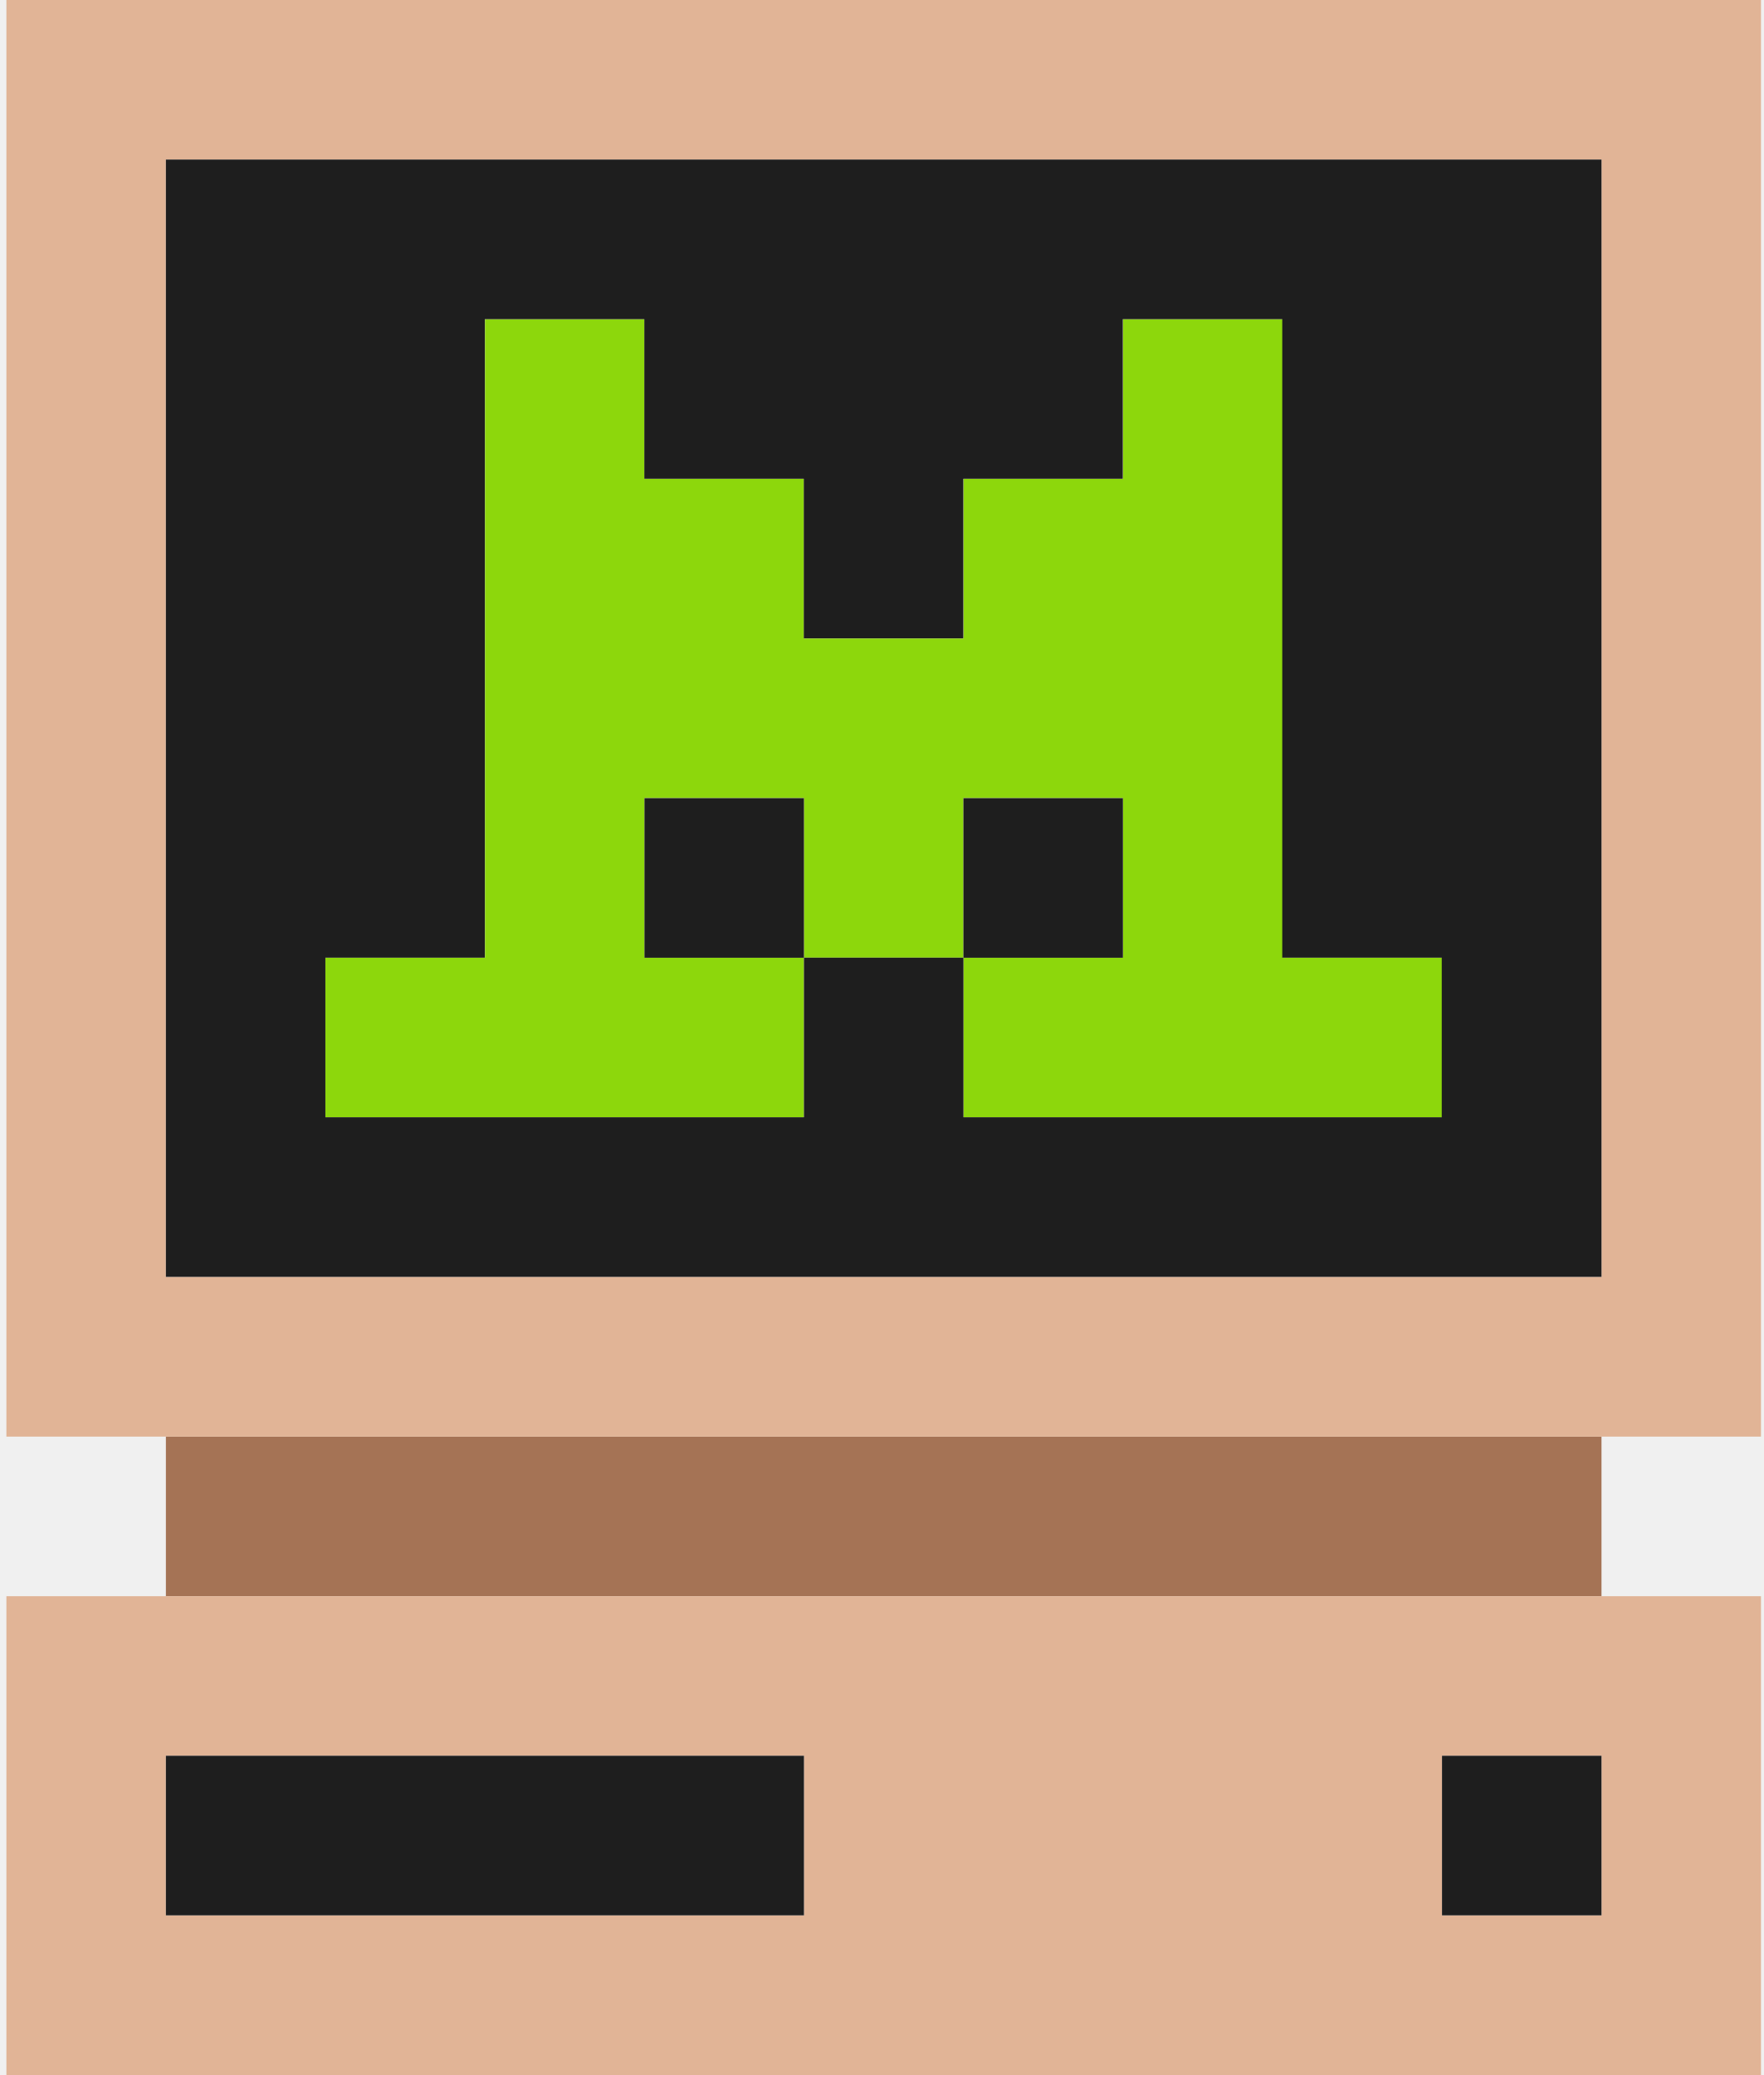
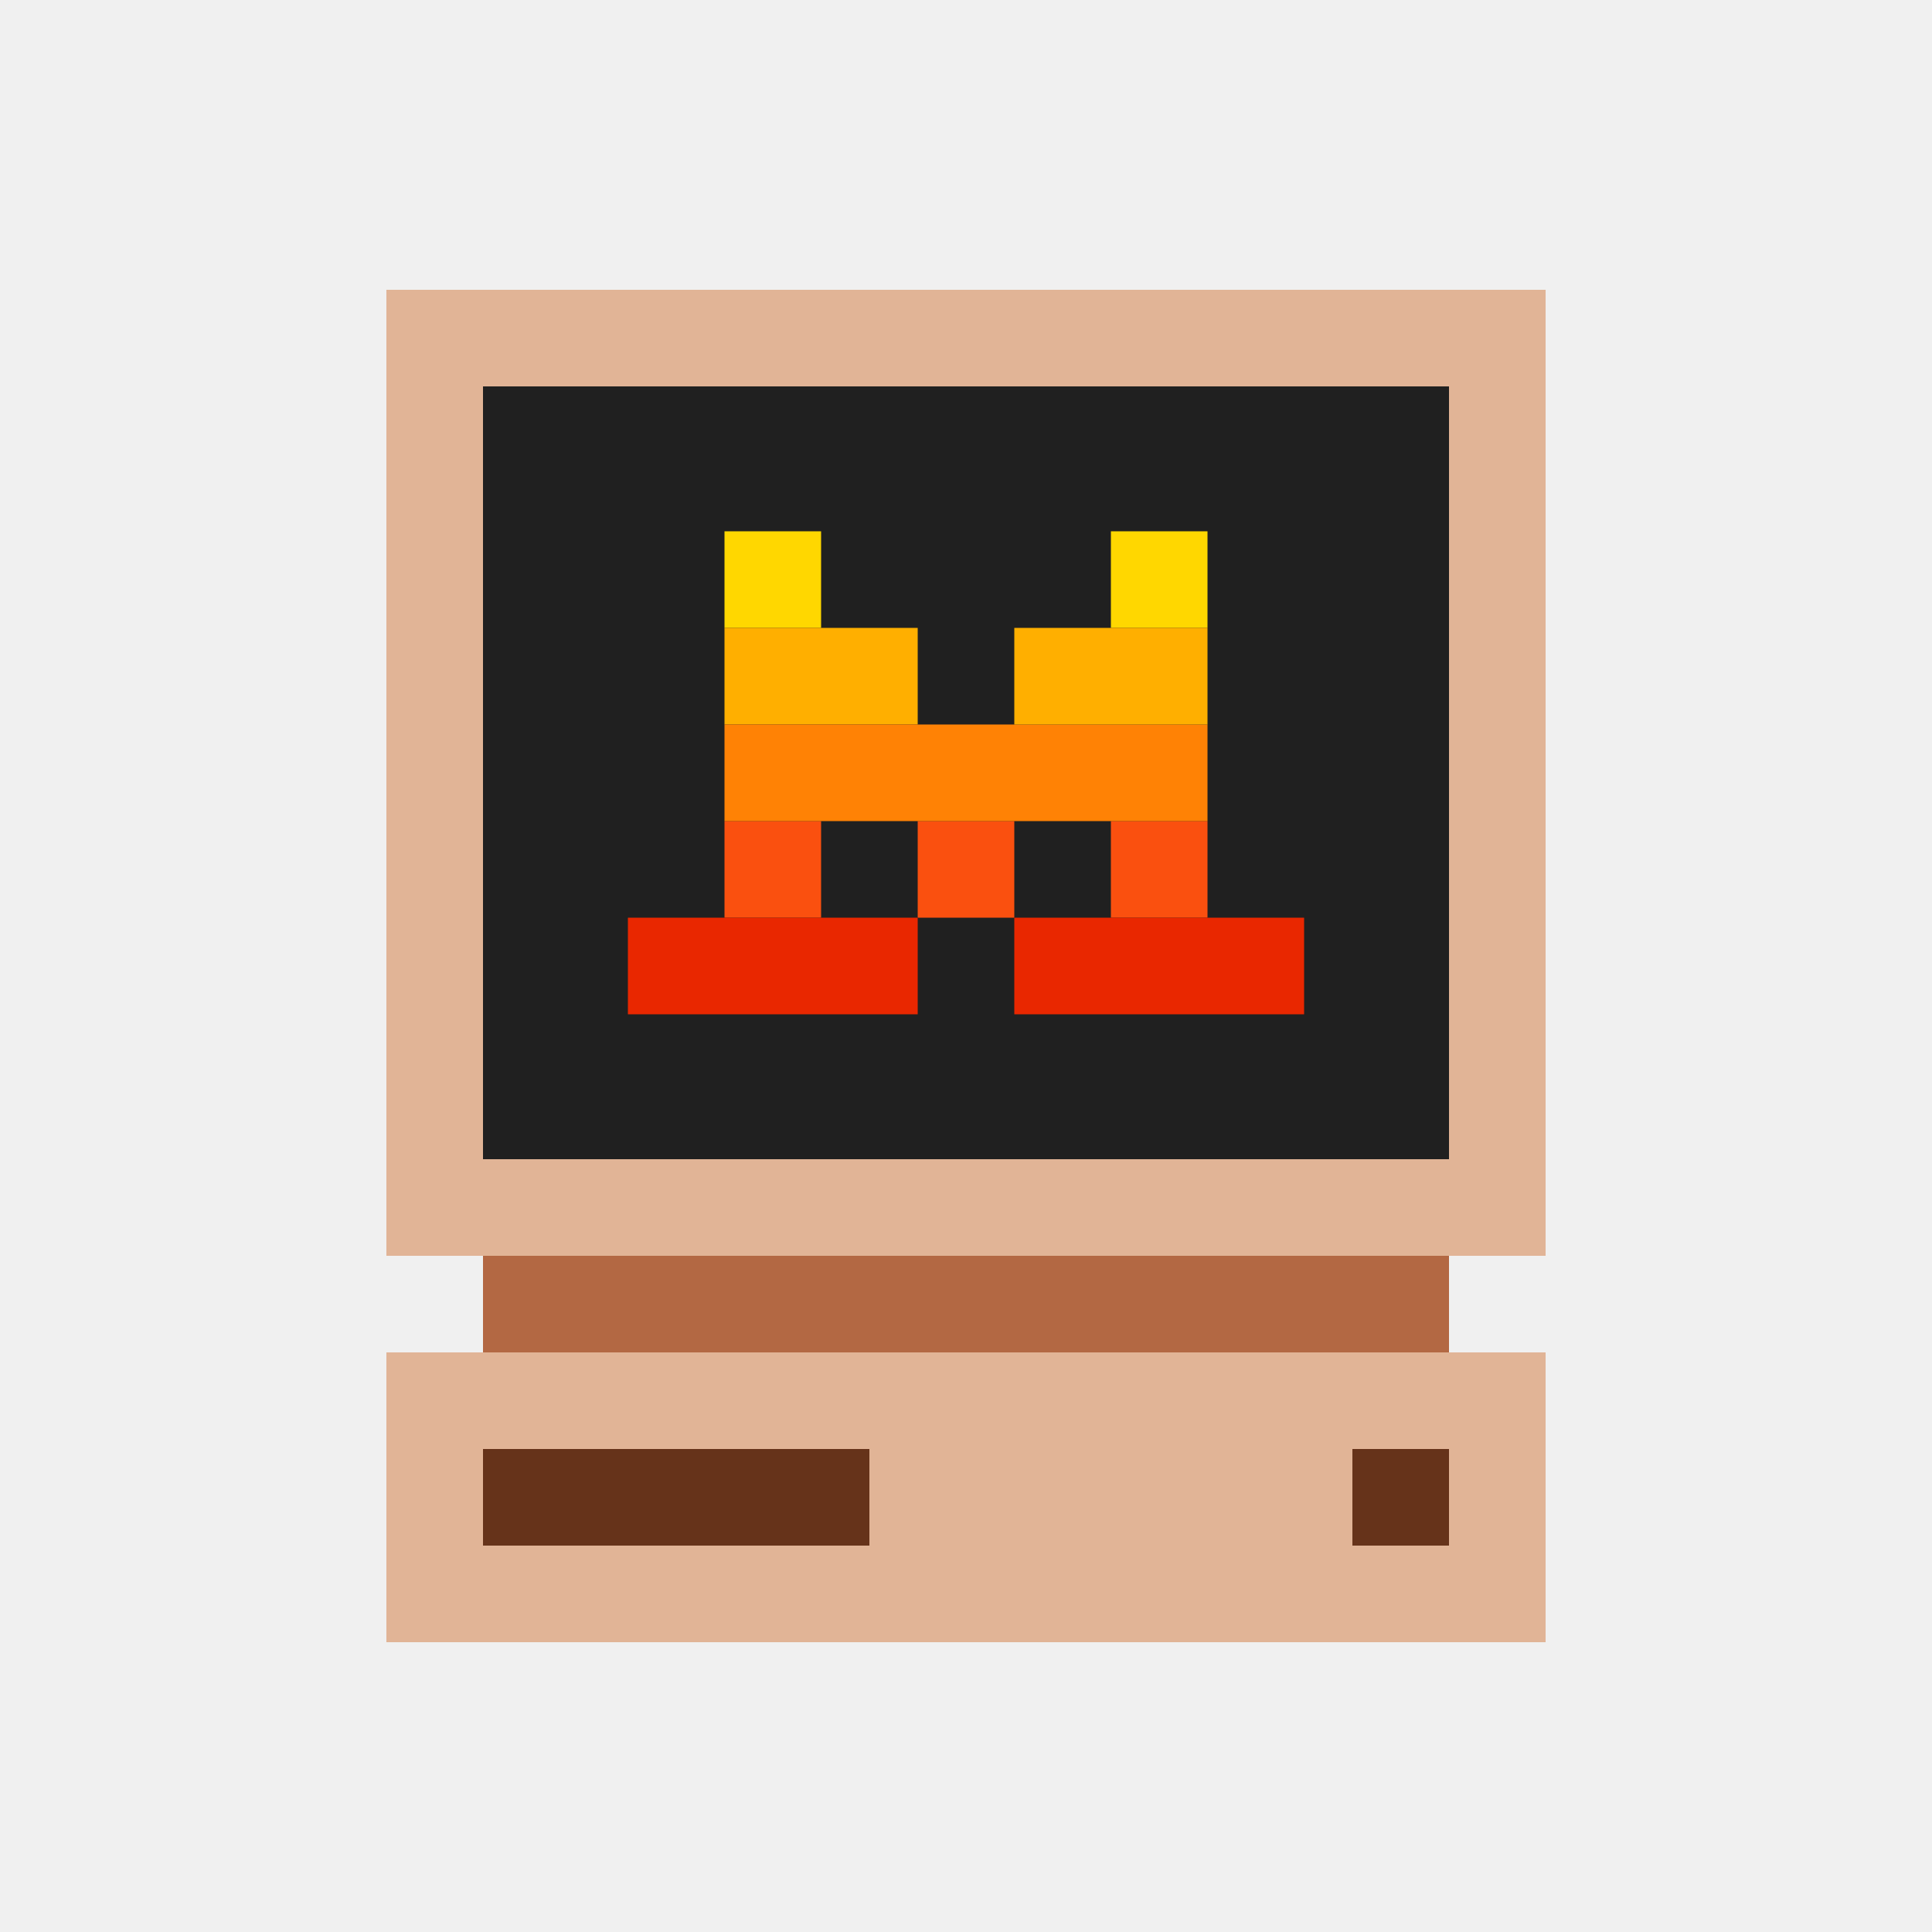
- <svg xmlns="http://www.w3.org/2000/svg" width="187" height="220" viewBox="0 0 187 220" fill="none">
-   <g clip-path="url(#clip0_15_914)">
-     <path d="M135.961 101.535L135.961 33.837L119.04 33.837L119.04 50.772L102.134 50.772L102.134 67.693L85.227 67.693L85.227 50.772L68.321 50.772L68.321 33.837L51.414 33.837L51.414 101.535L34.493 101.535L34.493 118.455L85.227 118.455L85.227 101.535L68.321 101.535L68.321 84.614L85.227 84.614L85.227 101.535L102.134 101.535L102.134 84.614L119.04 84.614L119.04 101.535L102.134 101.535L102.134 118.455L152.868 118.455L152.868 101.535L135.961 101.535Z" fill="#8DD70C" />
-     <path d="M152.867 152.317L17.586 152.317L17.586 169.238L169.773 169.238L169.773 152.317L152.867 152.317Z" fill="#A57355" />
-     <path d="M169.772 -1.76051e-08L0.679 0L0.679 152.317L186.679 152.317L186.679 -1.93653e-08L169.772 -1.76051e-08ZM169.772 33.842L169.772 135.381L17.585 135.381L17.585 16.921L169.772 16.921L169.772 33.842Z" fill="#E1B496" />
-     <path d="M152.866 169.235L0.679 169.235L0.679 219.998L186.679 219.998L186.679 169.235L152.866 169.235ZM85.225 203.077L17.585 203.077L17.585 186.156L85.225 186.156L85.225 203.077ZM169.772 203.077L152.866 203.077L152.866 186.156L169.772 186.156L169.772 203.077Z" fill="#E1B496" />
-     <path d="M152.867 16.918L17.586 16.918L17.586 135.379L169.773 135.379L169.773 16.918L152.867 16.918ZM152.867 118.458L102.133 118.458L102.133 101.537L85.226 101.537L85.226 118.458L34.492 118.458L34.492 101.537L51.399 101.537L51.399 33.839L68.305 33.839L68.305 50.76L85.212 50.76L85.212 67.681L102.118 67.681L102.118 50.76L119.025 50.76L119.025 33.839L135.931 33.839L135.931 101.537L152.838 101.537L152.838 118.458L152.867 118.458Z" fill="#1E1E1E" />
-     <path d="M169.772 186.153L152.866 186.153L152.866 203.074L169.772 203.074L169.772 186.153Z" fill="#1E1E1E" />
-     <path d="M51.413 186.153L17.586 186.153L17.586 203.074L85.226 203.074L85.226 186.153L51.413 186.153Z" fill="#1E1E1E" />
-     <path d="M85.225 84.623L68.319 84.623L68.319 101.544L85.225 101.544L85.225 84.623Z" fill="#1E1E1E" />
-     <path d="M119.04 84.623L102.133 84.623L102.133 101.544L119.04 101.544L119.04 84.623Z" fill="#1E1E1E" />
-   </g>
-   <defs>
-     <clipPath id="clip0_15_914">
-       <rect width="186" height="220" fill="white" transform="translate(0.678711)" />
-     </clipPath>
-   </defs>
+ <svg xmlns="http://www.w3.org/2000/svg" width="160" height="160" viewBox="0 0 160 160" fill="none">
+   <rect x="32" y="24" width="96" height="80" fill="#E1B496" />
+   <rect x="40" y="32" width="80" height="64" fill="#202020" />
+   <rect width="80" height="8" transform="matrix(1 0 0 -1 40 112)" fill="#B36843" />
+   <rect width="96" height="24" transform="matrix(1 0 0 -1 32 136)" fill="#E1B496" />
+   <rect width="32" height="8" transform="matrix(1 0 0 -1 40 128)" fill="#66331A" />
+   <rect width="8" height="8" transform="matrix(1 0 0 -1 112 128)" fill="#66331A" />
+   <rect x="60" y="44" width="8" height="8" fill="#FFD700" />
+   <rect x="92" y="44" width="8" height="8" fill="#FFD700" />
+   <rect x="76" y="68" width="8" height="8" fill="#FA500F" />
+   <rect x="60" y="68" width="8" height="8" fill="#FA500F" />
+   <rect x="92" y="68" width="8" height="8" fill="#FA500F" />
+   <rect x="60" y="52" width="16" height="8" fill="#FFAF00" />
+   <rect x="52" y="76" width="24" height="8" fill="#E92700" />
+   <rect x="84" y="76" width="24" height="8" fill="#E92700" />
+   <rect x="60" y="60" width="40" height="8" fill="#FF8205" />
+   <rect x="84" y="52" width="16" height="8" fill="#FFAF00" />
</svg>
